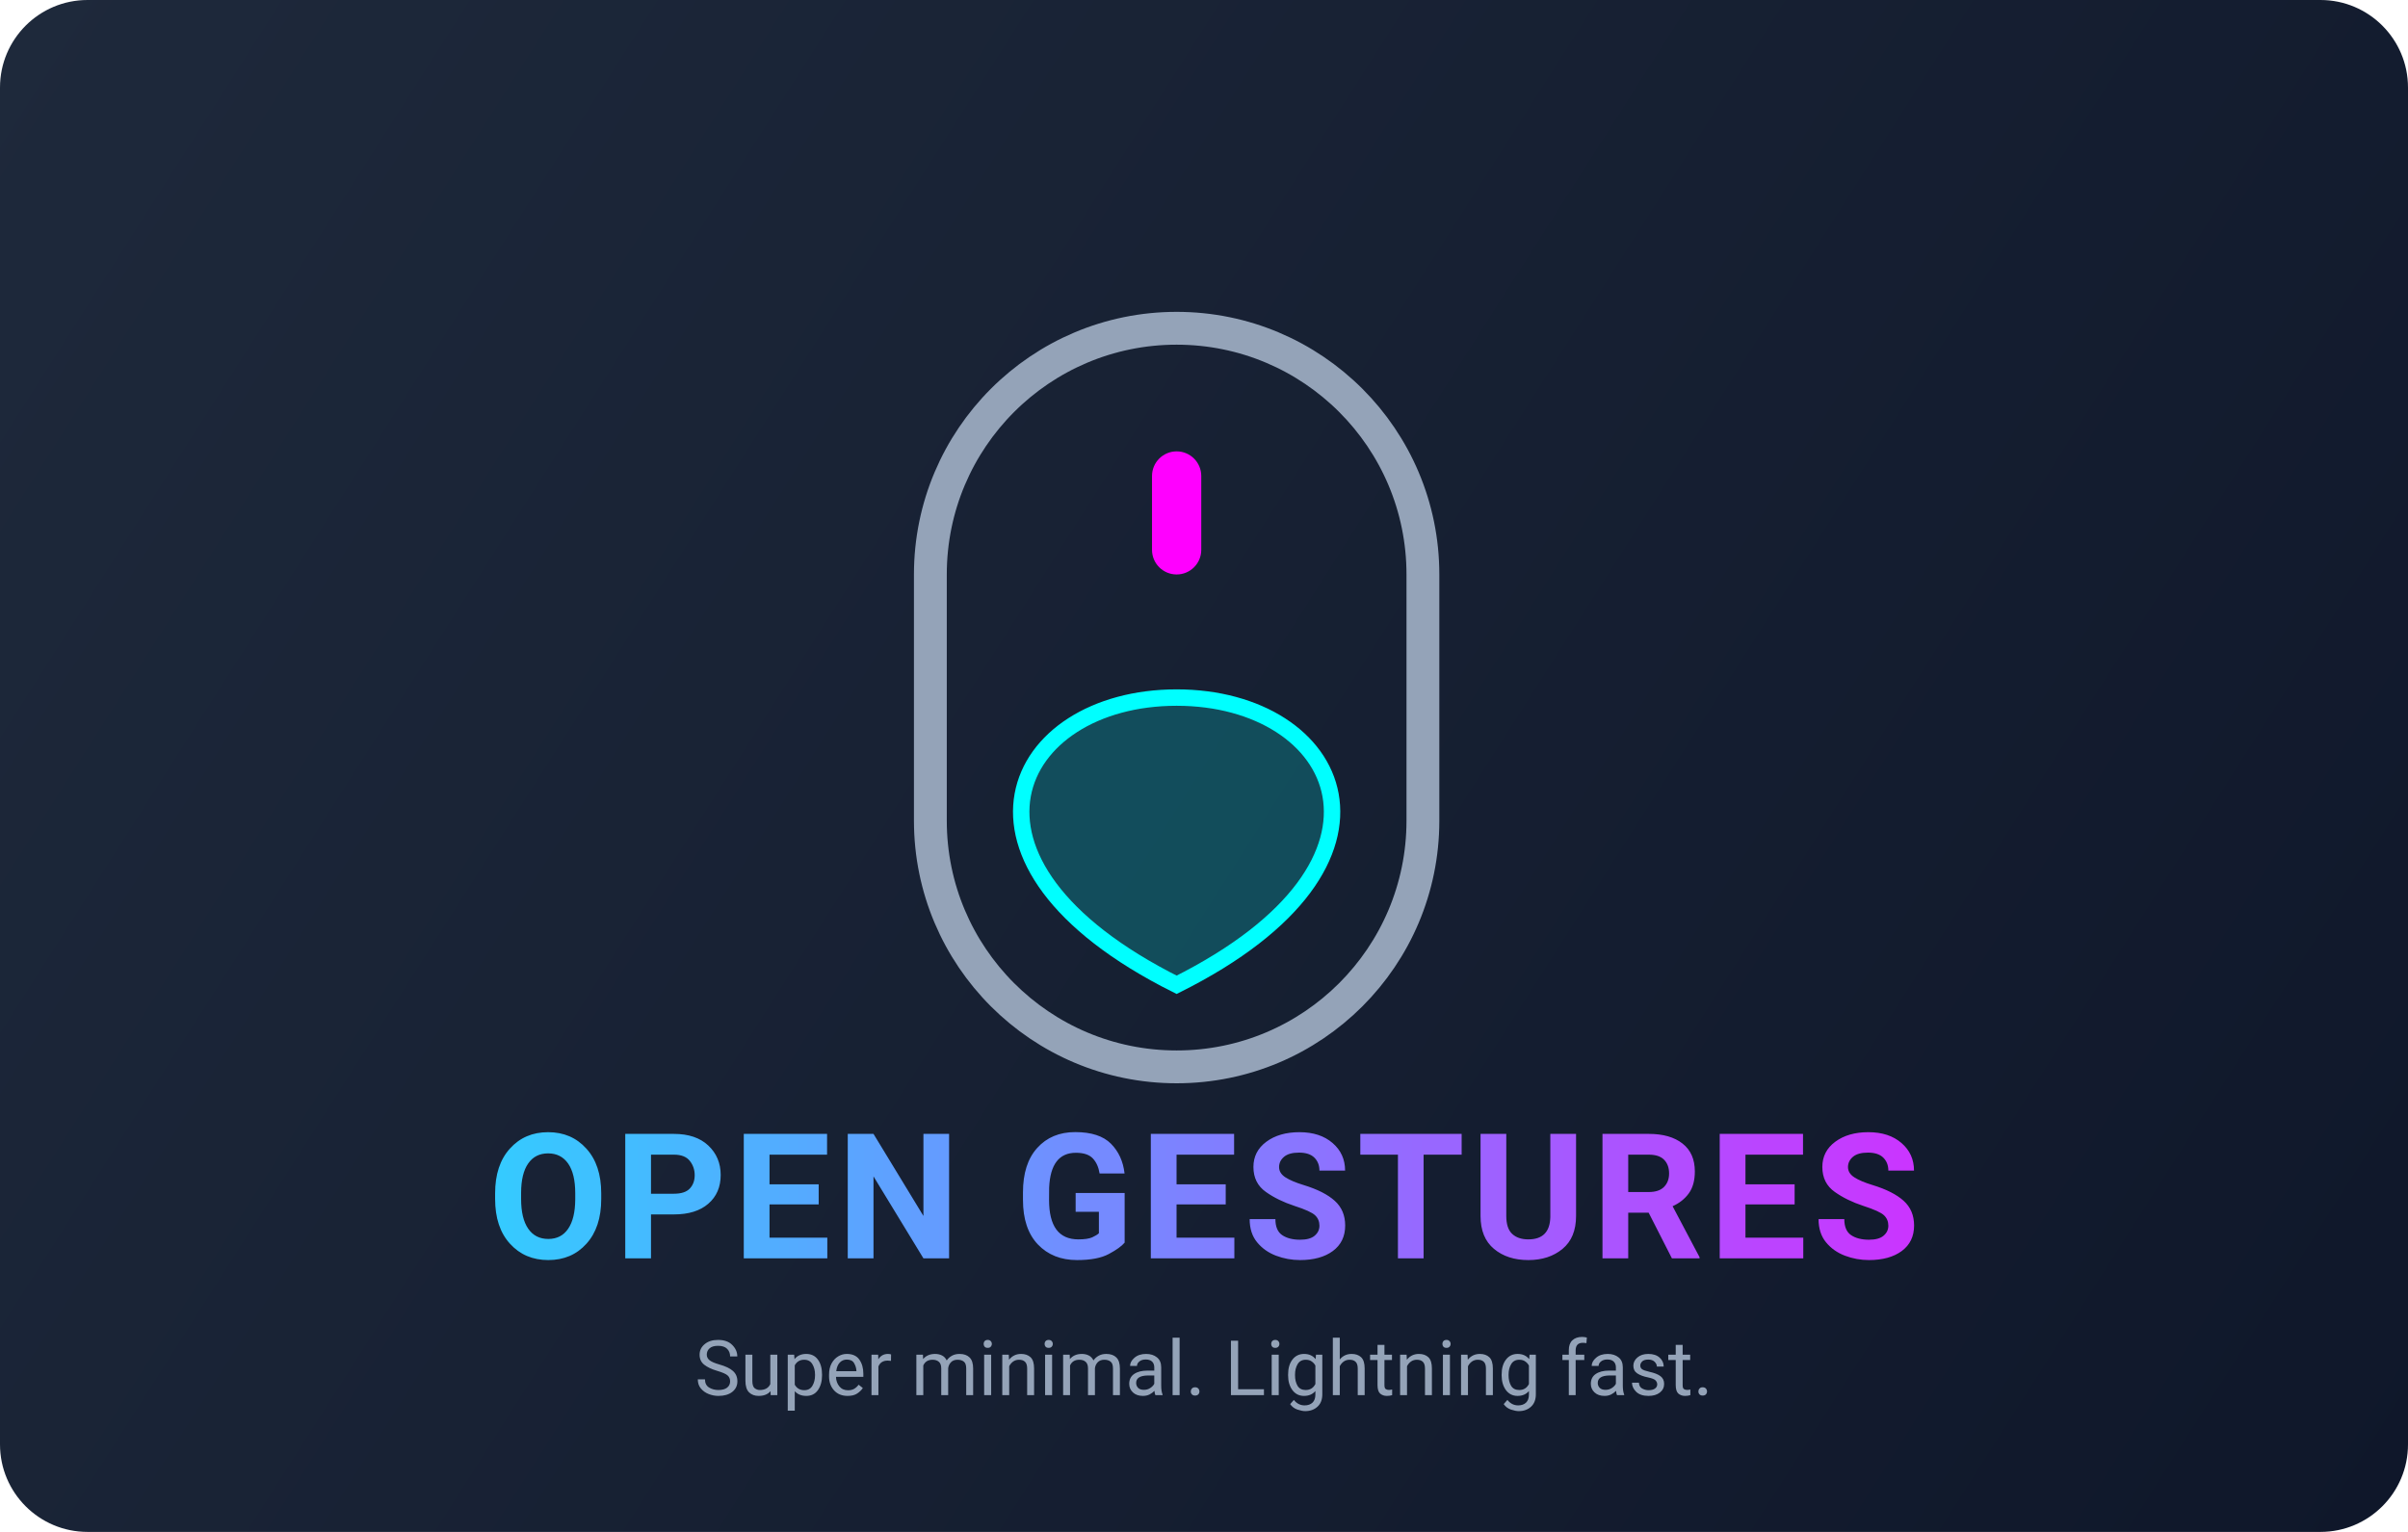
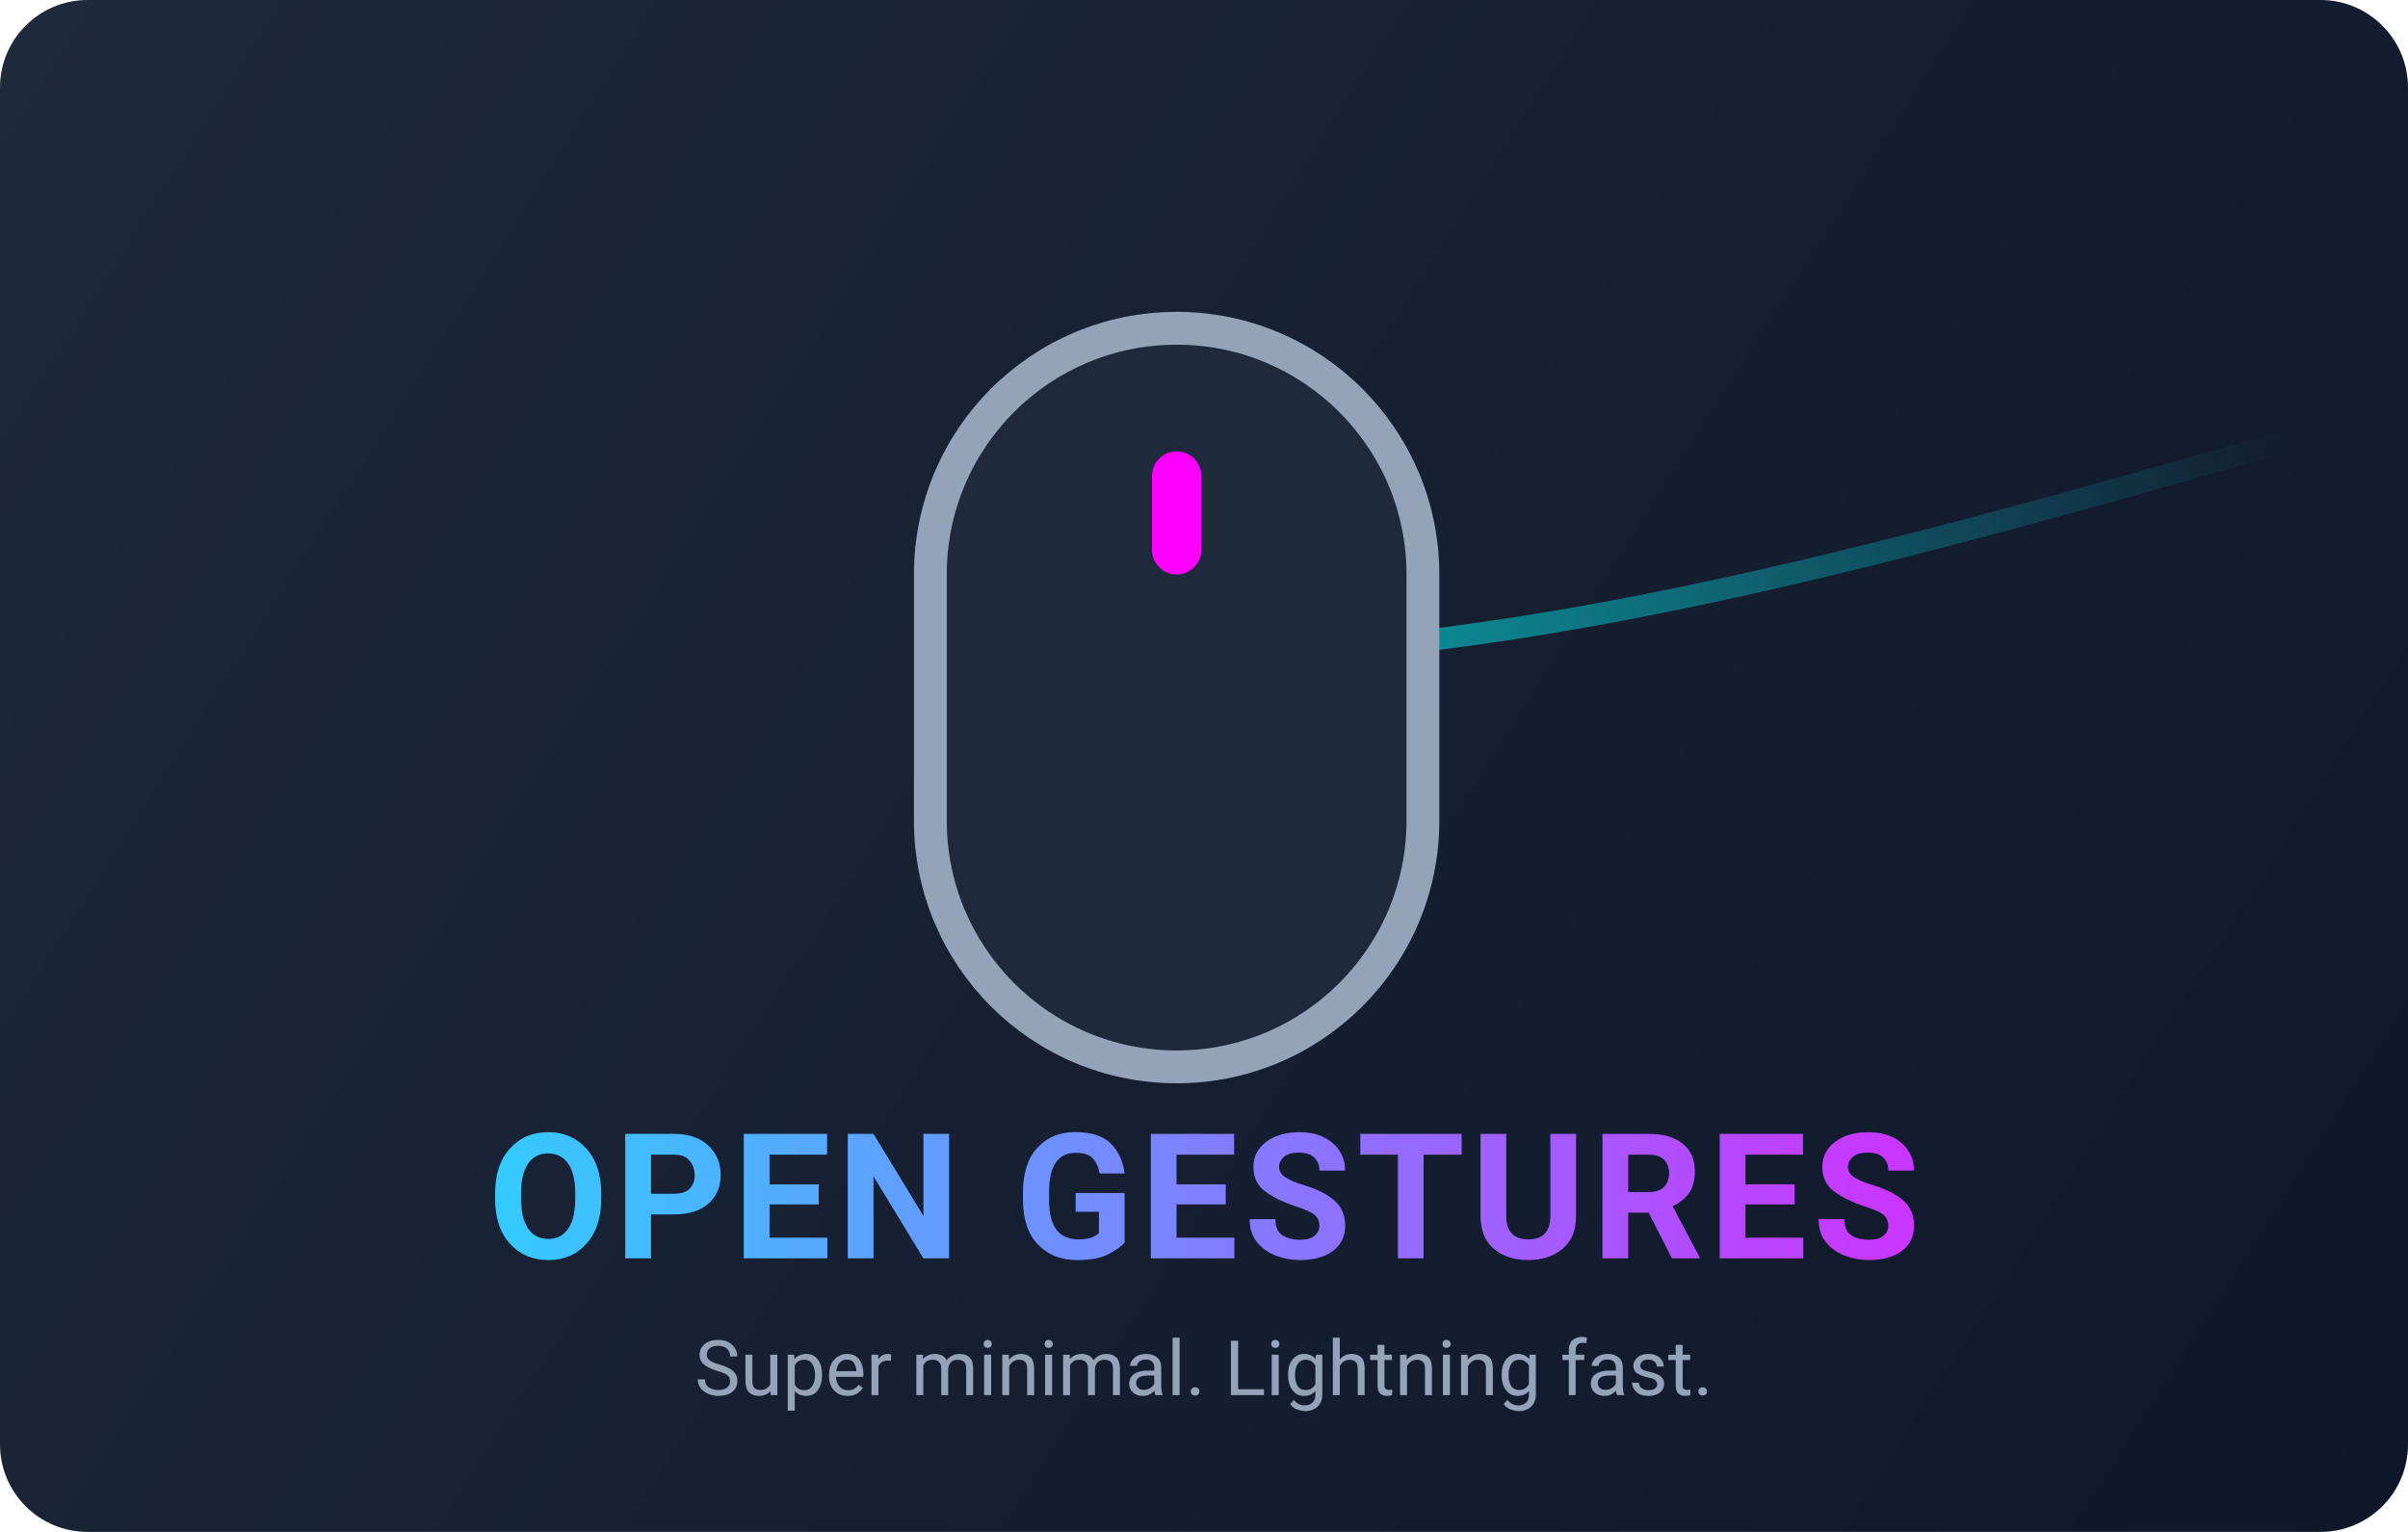
<svg xmlns="http://www.w3.org/2000/svg" width="440" height="280" viewBox="0 0 440 280" fill="none">
  <defs>
    <linearGradient id="bgGradient" x1="0" y1="0" x2="440" y2="280" gradientUnits="userSpaceOnUse">
      <stop stop-color="#1E293B" />
      <stop offset="1" stop-color="#0F172A" />
    </linearGradient>
    <linearGradient id="textGradient" x1="0" y1="0" x2="440" y2="0" gradientUnits="userSpaceOnUse">
      <stop stop-color="#00FFFF" />
      <stop offset="1" stop-color="#FF00FF" />
    </linearGradient>
+     <linearGradient id="trailGradient" x1="215" y1="120" x2="420" y2="80" gradientUnits="userSpaceOnUse">
+       <stop stop-color="#00FFFF" stop-opacity="0.6" />
+       <stop offset="1" stop-color="#00FFFF" stop-opacity="0" />
+     </linearGradient>
  </defs>
  <rect width="440" height="280" rx="16" fill="url(#bgGradient)" />
+   <path d="M215 120C280 120 350 100 420 80" stroke="url(#trailGradient)" stroke-width="4" stroke-linecap="round" fill="none" />
  <g transform="translate(170, 60) scale(1.5)">
-     <rect width="60" height="90" rx="30" stroke="#94A3B8" stroke-width="4" />
+     <rect width="60" height="90" rx="30" stroke="#94A3B8" stroke-width="4" fill="#1E293B" />
    <rect x="27" y="15" width="6" height="15" rx="3" fill="#FF00FF" />
-     <path d="M30 45C50 45 60 65 30 80C0 65 10 45 30 45Z" fill="#00FFFF" fill-opacity="0.2" stroke="#00FFFF" stroke-width="2" />
  </g>
  <text x="220" y="230" font-family="Segoe UI, Roboto, sans-serif" font-size="32" font-weight="bold" fill="url(#textGradient)" text-anchor="middle" letter-spacing="1">OPEN GESTURES</text>
  <text x="220" y="255" font-family="Segoe UI, Roboto, sans-serif" font-size="14" fill="#94A3B8" text-anchor="middle">Super minimal. Lightning fast.</text>
</svg>
